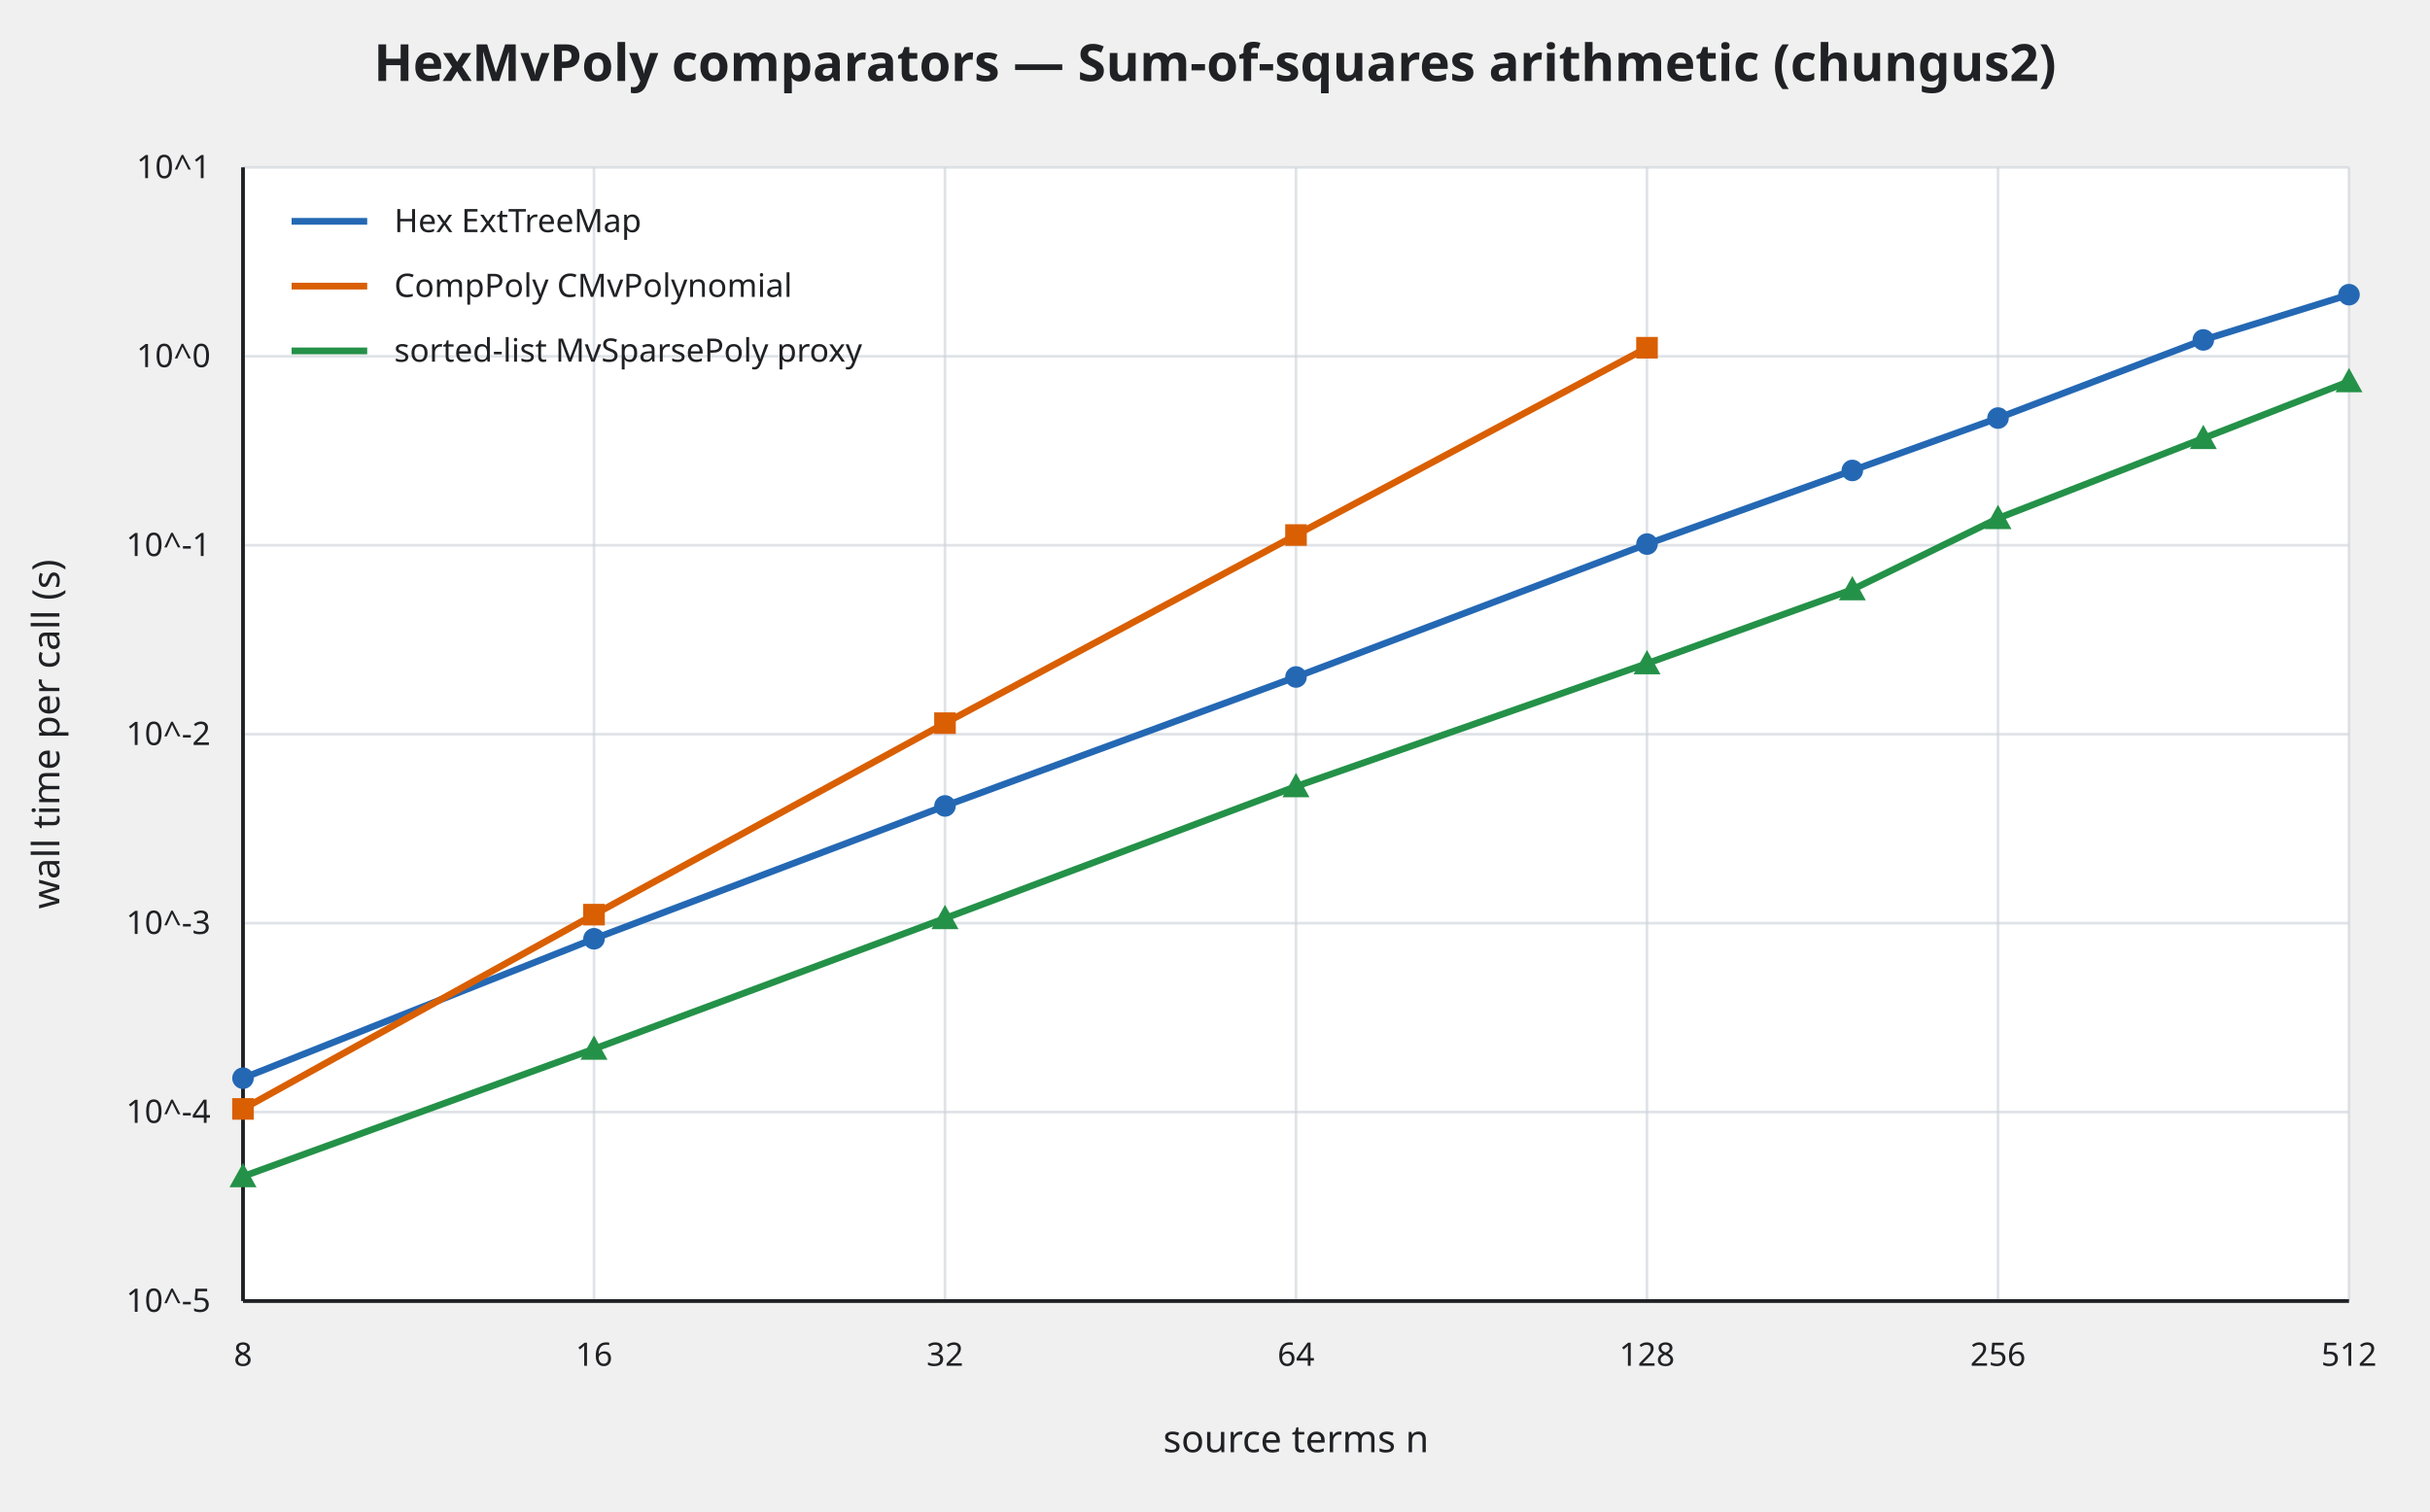
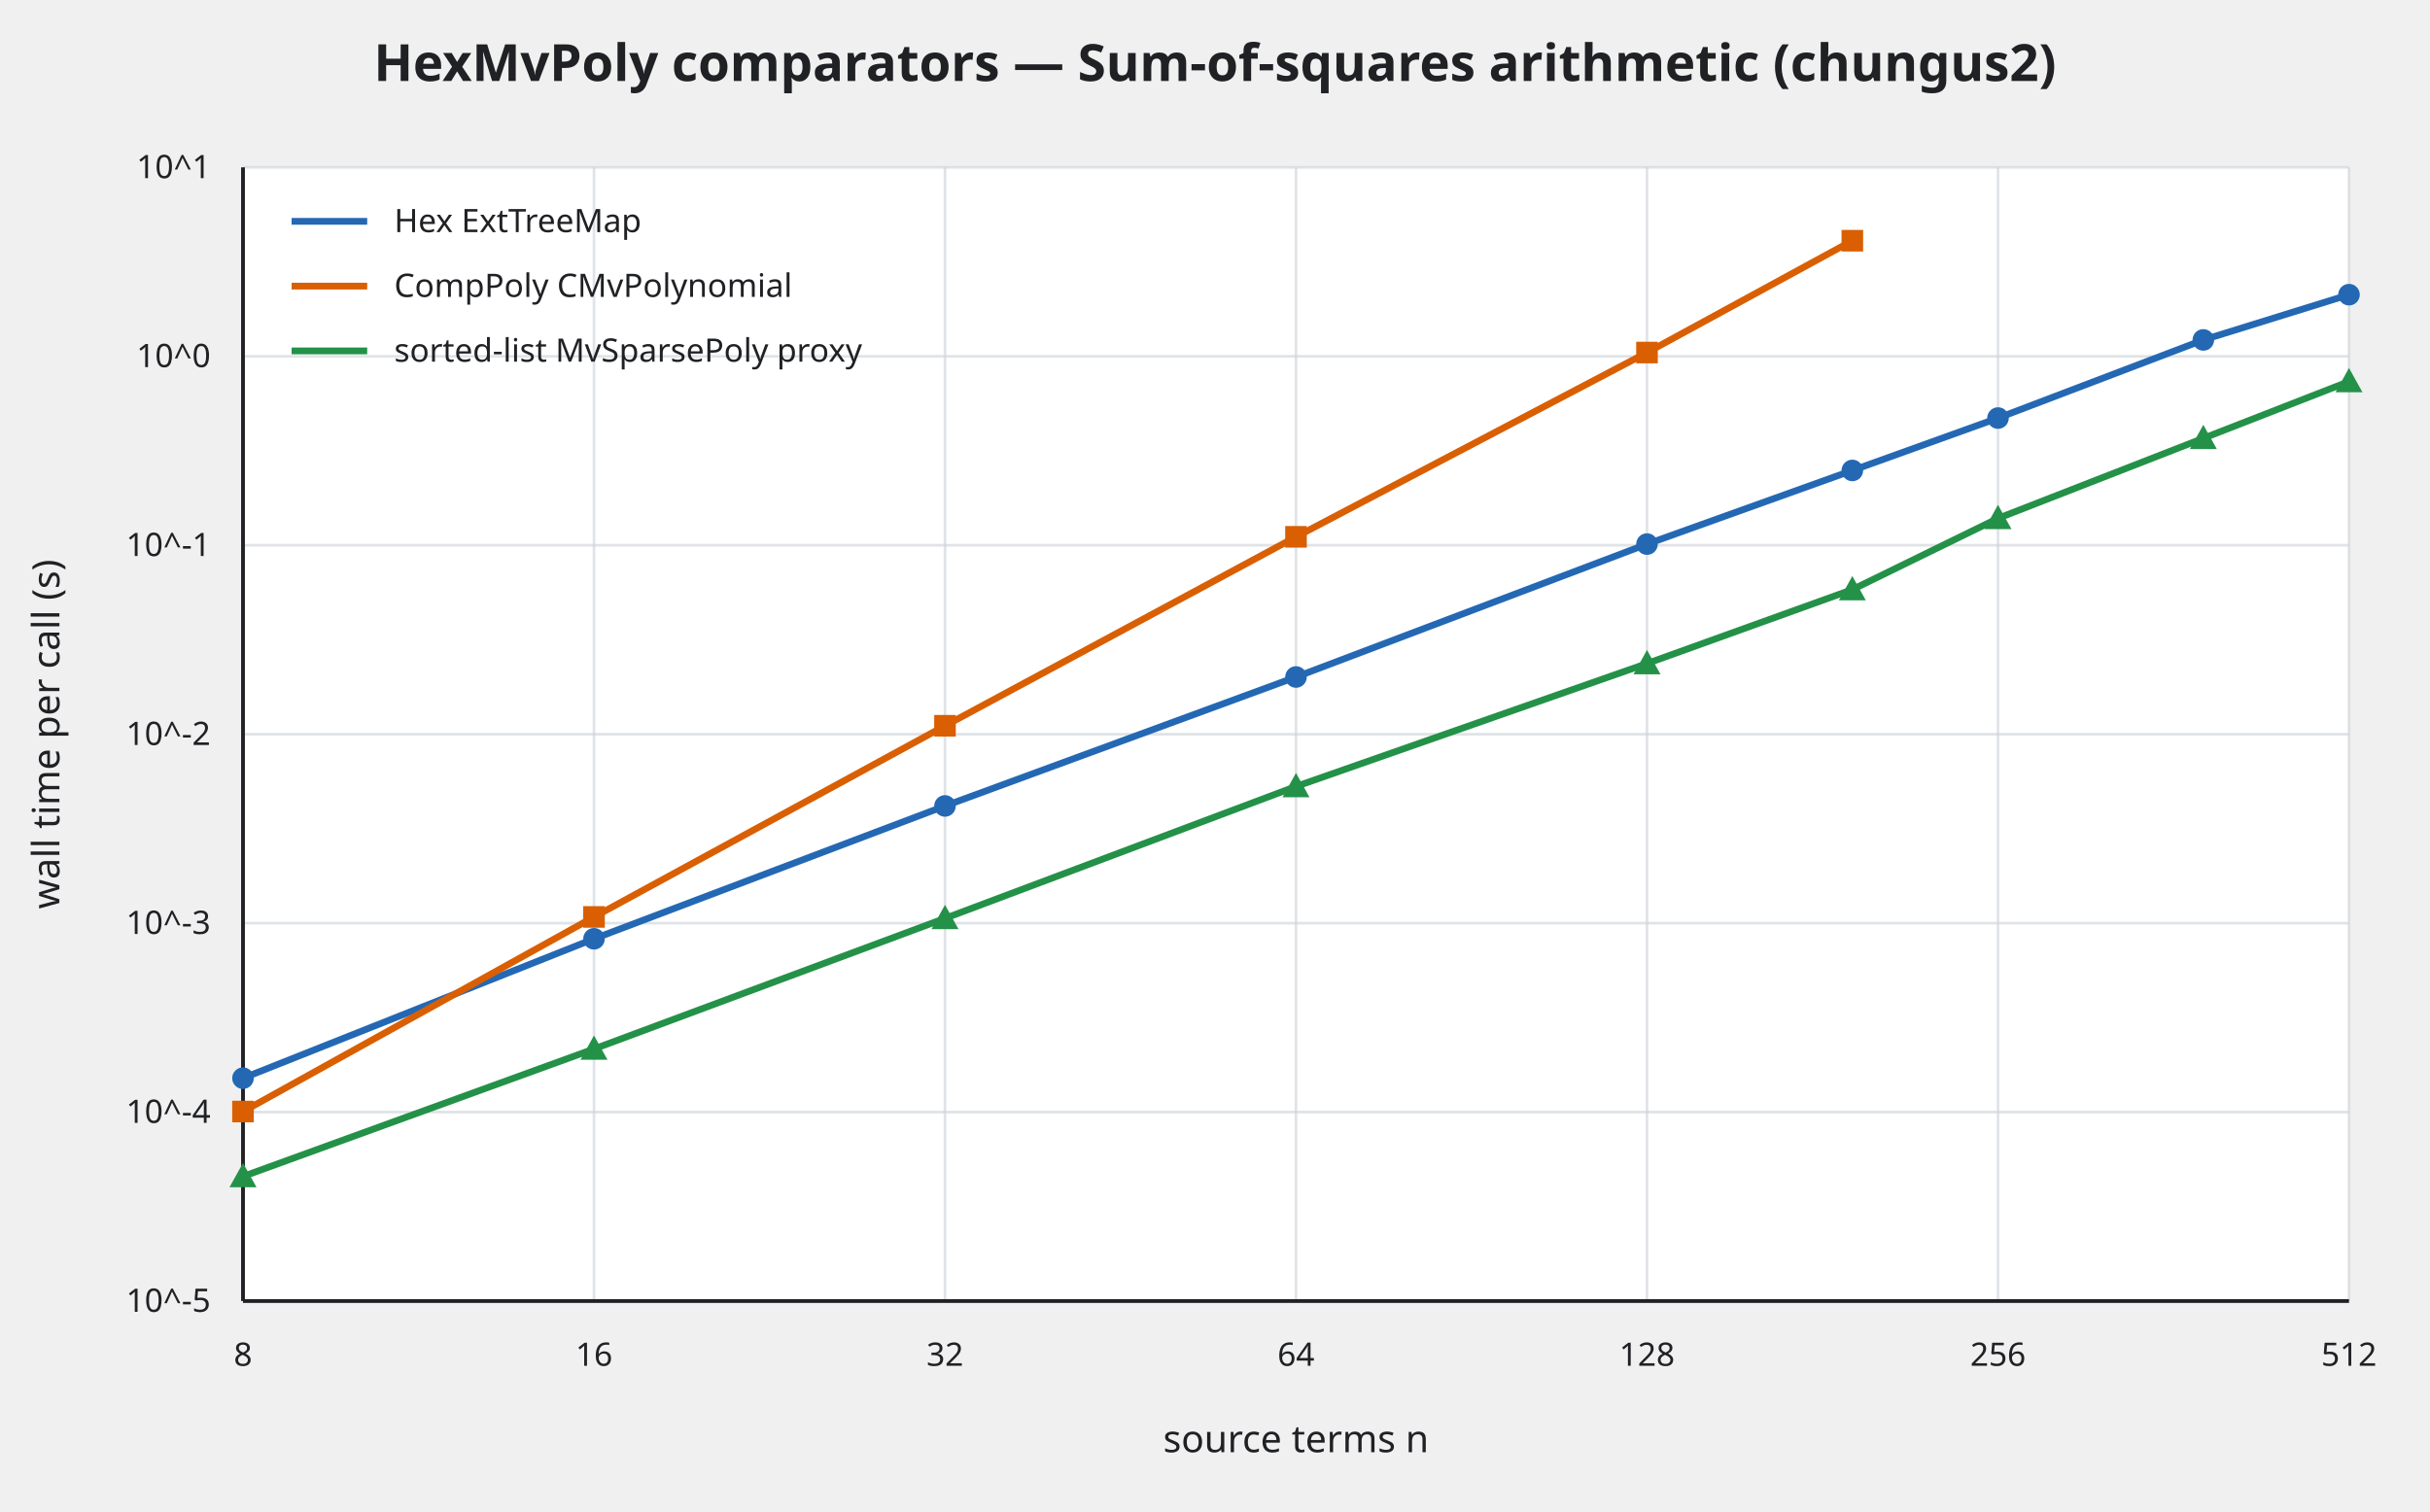
<svg xmlns="http://www.w3.org/2000/svg" width="900" height="560" viewBox="0 0 900 560">
  <style>
text { font-family: sans-serif; fill: #202124; }
.grid { stroke: #cfd4da; stroke-width: 1; opacity: 0.65; }
.axis { stroke: #202124; stroke-width: 1.4; }
.series { fill: none; stroke-width: 2.5; }
</style>
  <text x="450.0" y="30" text-anchor="middle" font-size="19" font-weight="600">HexMvPoly comparators — Sum-of-squares arithmetic (chungus2)</text>
  <rect x="90" y="62" width="780" height="420" fill="#ffffff" />
  <line class="grid" x1="90.00" y1="62" x2="90.00" y2="482" />
  <text x="90.00" y="506" text-anchor="middle" font-size="12">8</text>
  <line class="grid" x1="220.00" y1="62" x2="220.00" y2="482" />
  <text x="220.00" y="506" text-anchor="middle" font-size="12">16</text>
  <line class="grid" x1="350.00" y1="62" x2="350.00" y2="482" />
  <text x="350.00" y="506" text-anchor="middle" font-size="12">32</text>
  <line class="grid" x1="480.00" y1="62" x2="480.00" y2="482" />
  <text x="480.00" y="506" text-anchor="middle" font-size="12">64</text>
  <line class="grid" x1="610.00" y1="62" x2="610.00" y2="482" />
  <text x="610.00" y="506" text-anchor="middle" font-size="12">128</text>
  <line class="grid" x1="740.00" y1="62" x2="740.00" y2="482" />
  <text x="740.00" y="506" text-anchor="middle" font-size="12">256</text>
  <line class="grid" x1="870.00" y1="62" x2="870.00" y2="482" />
  <text x="870.00" y="506" text-anchor="middle" font-size="12">512</text>
  <line class="grid" x1="90" y1="482.00" x2="870" y2="482.00" />
  <text x="78" y="486.00" text-anchor="end" font-size="12">10^-5</text>
  <line class="grid" x1="90" y1="412.00" x2="870" y2="412.00" />
  <text x="78" y="416.00" text-anchor="end" font-size="12">10^-4</text>
  <line class="grid" x1="90" y1="342.00" x2="870" y2="342.00" />
  <text x="78" y="346.00" text-anchor="end" font-size="12">10^-3</text>
  <line class="grid" x1="90" y1="272.00" x2="870" y2="272.00" />
  <text x="78" y="276.00" text-anchor="end" font-size="12">10^-2</text>
  <line class="grid" x1="90" y1="202.00" x2="870" y2="202.00" />
  <text x="78" y="206.00" text-anchor="end" font-size="12">10^-1</text>
  <line class="grid" x1="90" y1="132.00" x2="870" y2="132.00" />
  <text x="78" y="136.00" text-anchor="end" font-size="12">10^0</text>
  <line class="grid" x1="90" y1="62.00" x2="870" y2="62.00" />
  <text x="78" y="66.00" text-anchor="end" font-size="12">10^1</text>
  <line class="axis" x1="90" y1="482" x2="870" y2="482" />
  <line class="axis" x1="90" y1="62" x2="90" y2="482" />
  <text x="480.0" y="538" text-anchor="middle" font-size="14">source terms n</text>
  <text x="22" y="272.0" text-anchor="middle" font-size="14" transform="rotate(-90 22 272.0)">wall time per call (s)</text>
  <polyline class="series" stroke="#2468b4" points="90.00,399.44 220.00,347.80 350.00,298.58 480.00,250.81 610.00,201.57 686.05,174.29 740.00,154.88 816.05,125.93 870.00,109.17" />
  <circle cx="90.00" cy="399.44" r="4" fill="#2468b4" />
  <circle cx="220.00" cy="347.80" r="4" fill="#2468b4" />
  <circle cx="350.00" cy="298.58" r="4" fill="#2468b4" />
  <circle cx="480.00" cy="250.81" r="4" fill="#2468b4" />
  <circle cx="610.00" cy="201.57" r="4" fill="#2468b4" />
  <circle cx="686.05" cy="174.29" r="4" fill="#2468b4" />
  <circle cx="740.00" cy="154.88" r="4" fill="#2468b4" />
  <circle cx="816.05" cy="125.93" r="4" fill="#2468b4" />
  <circle cx="870.00" cy="109.17" r="4" fill="#2468b4" />
  <line x1="108" y1="82" x2="136" y2="82" stroke="#2468b4" stroke-width="2.5" />
  <text x="146" y="86" font-size="12">Hex ExtTreeMap</text>
-   <polyline class="series" stroke="#d95f02" points="90.00,410.83 220.00,338.85 350.00,267.92 480.00,198.22 610.00,128.83" />
-   <rect x="86.00" y="406.83" width="8" height="8" fill="#d95f02" />
-   <rect x="216.00" y="334.85" width="8" height="8" fill="#d95f02" />
-   <rect x="346.00" y="263.92" width="8" height="8" fill="#d95f02" />
-   <rect x="476.00" y="194.22" width="8" height="8" fill="#d95f02" />
-   <rect x="606.00" y="124.83" width="8" height="8" fill="#d95f02" />
+   <polyline class="series" stroke="#d95f02" points="90.00,411.80 220.00,339.70 350.00,268.88 480.00,198.88 610.00,130.61 686.05,89.18" />
+   <rect x="86.00" y="407.80" width="8" height="8" fill="#d95f02" />
+   <rect x="216.00" y="335.70" width="8" height="8" fill="#d95f02" />
+   <rect x="346.00" y="264.88" width="8" height="8" fill="#d95f02" />
+   <rect x="476.00" y="194.88" width="8" height="8" fill="#d95f02" />
+   <rect x="606.00" y="126.61" width="8" height="8" fill="#d95f02" />
+   <rect x="682.05" y="85.18" width="8" height="8" fill="#d95f02" />
  <line x1="108" y1="106" x2="136" y2="106" stroke="#d95f02" stroke-width="2.5" />
  <text x="146" y="110" font-size="12">CompPoly CMvPolynomial</text>
  <polyline class="series" stroke="#249148" points="90.00,435.84 220.00,388.61 350.00,340.22 480.00,291.36 610.00,245.81 686.05,218.42 740.00,192.03 816.05,162.37 870.00,141.33" />
  <polygon points="90.00,430.84 85.00,439.84 95.00,439.84" fill="#249148" />
  <polygon points="220.00,383.61 215.00,392.61 225.00,392.61" fill="#249148" />
  <polygon points="350.00,335.22 345.00,344.22 355.00,344.22" fill="#249148" />
  <polygon points="480.00,286.36 475.00,295.36 485.00,295.36" fill="#249148" />
  <polygon points="610.00,240.81 605.00,249.81 615.00,249.81" fill="#249148" />
  <polygon points="686.05,213.42 681.05,222.42 691.05,222.42" fill="#249148" />
  <polygon points="740.00,187.03 735.00,196.03 745.00,196.03" fill="#249148" />
  <polygon points="816.05,157.37 811.05,166.37 821.05,166.37" fill="#249148" />
  <polygon points="870.00,136.33 865.00,145.33 875.00,145.33" fill="#249148" />
  <line x1="108" y1="130" x2="136" y2="130" stroke="#249148" stroke-width="2.5" />
  <text x="146" y="134" font-size="12">sorted-list MvSparsePoly proxy</text>
</svg>
